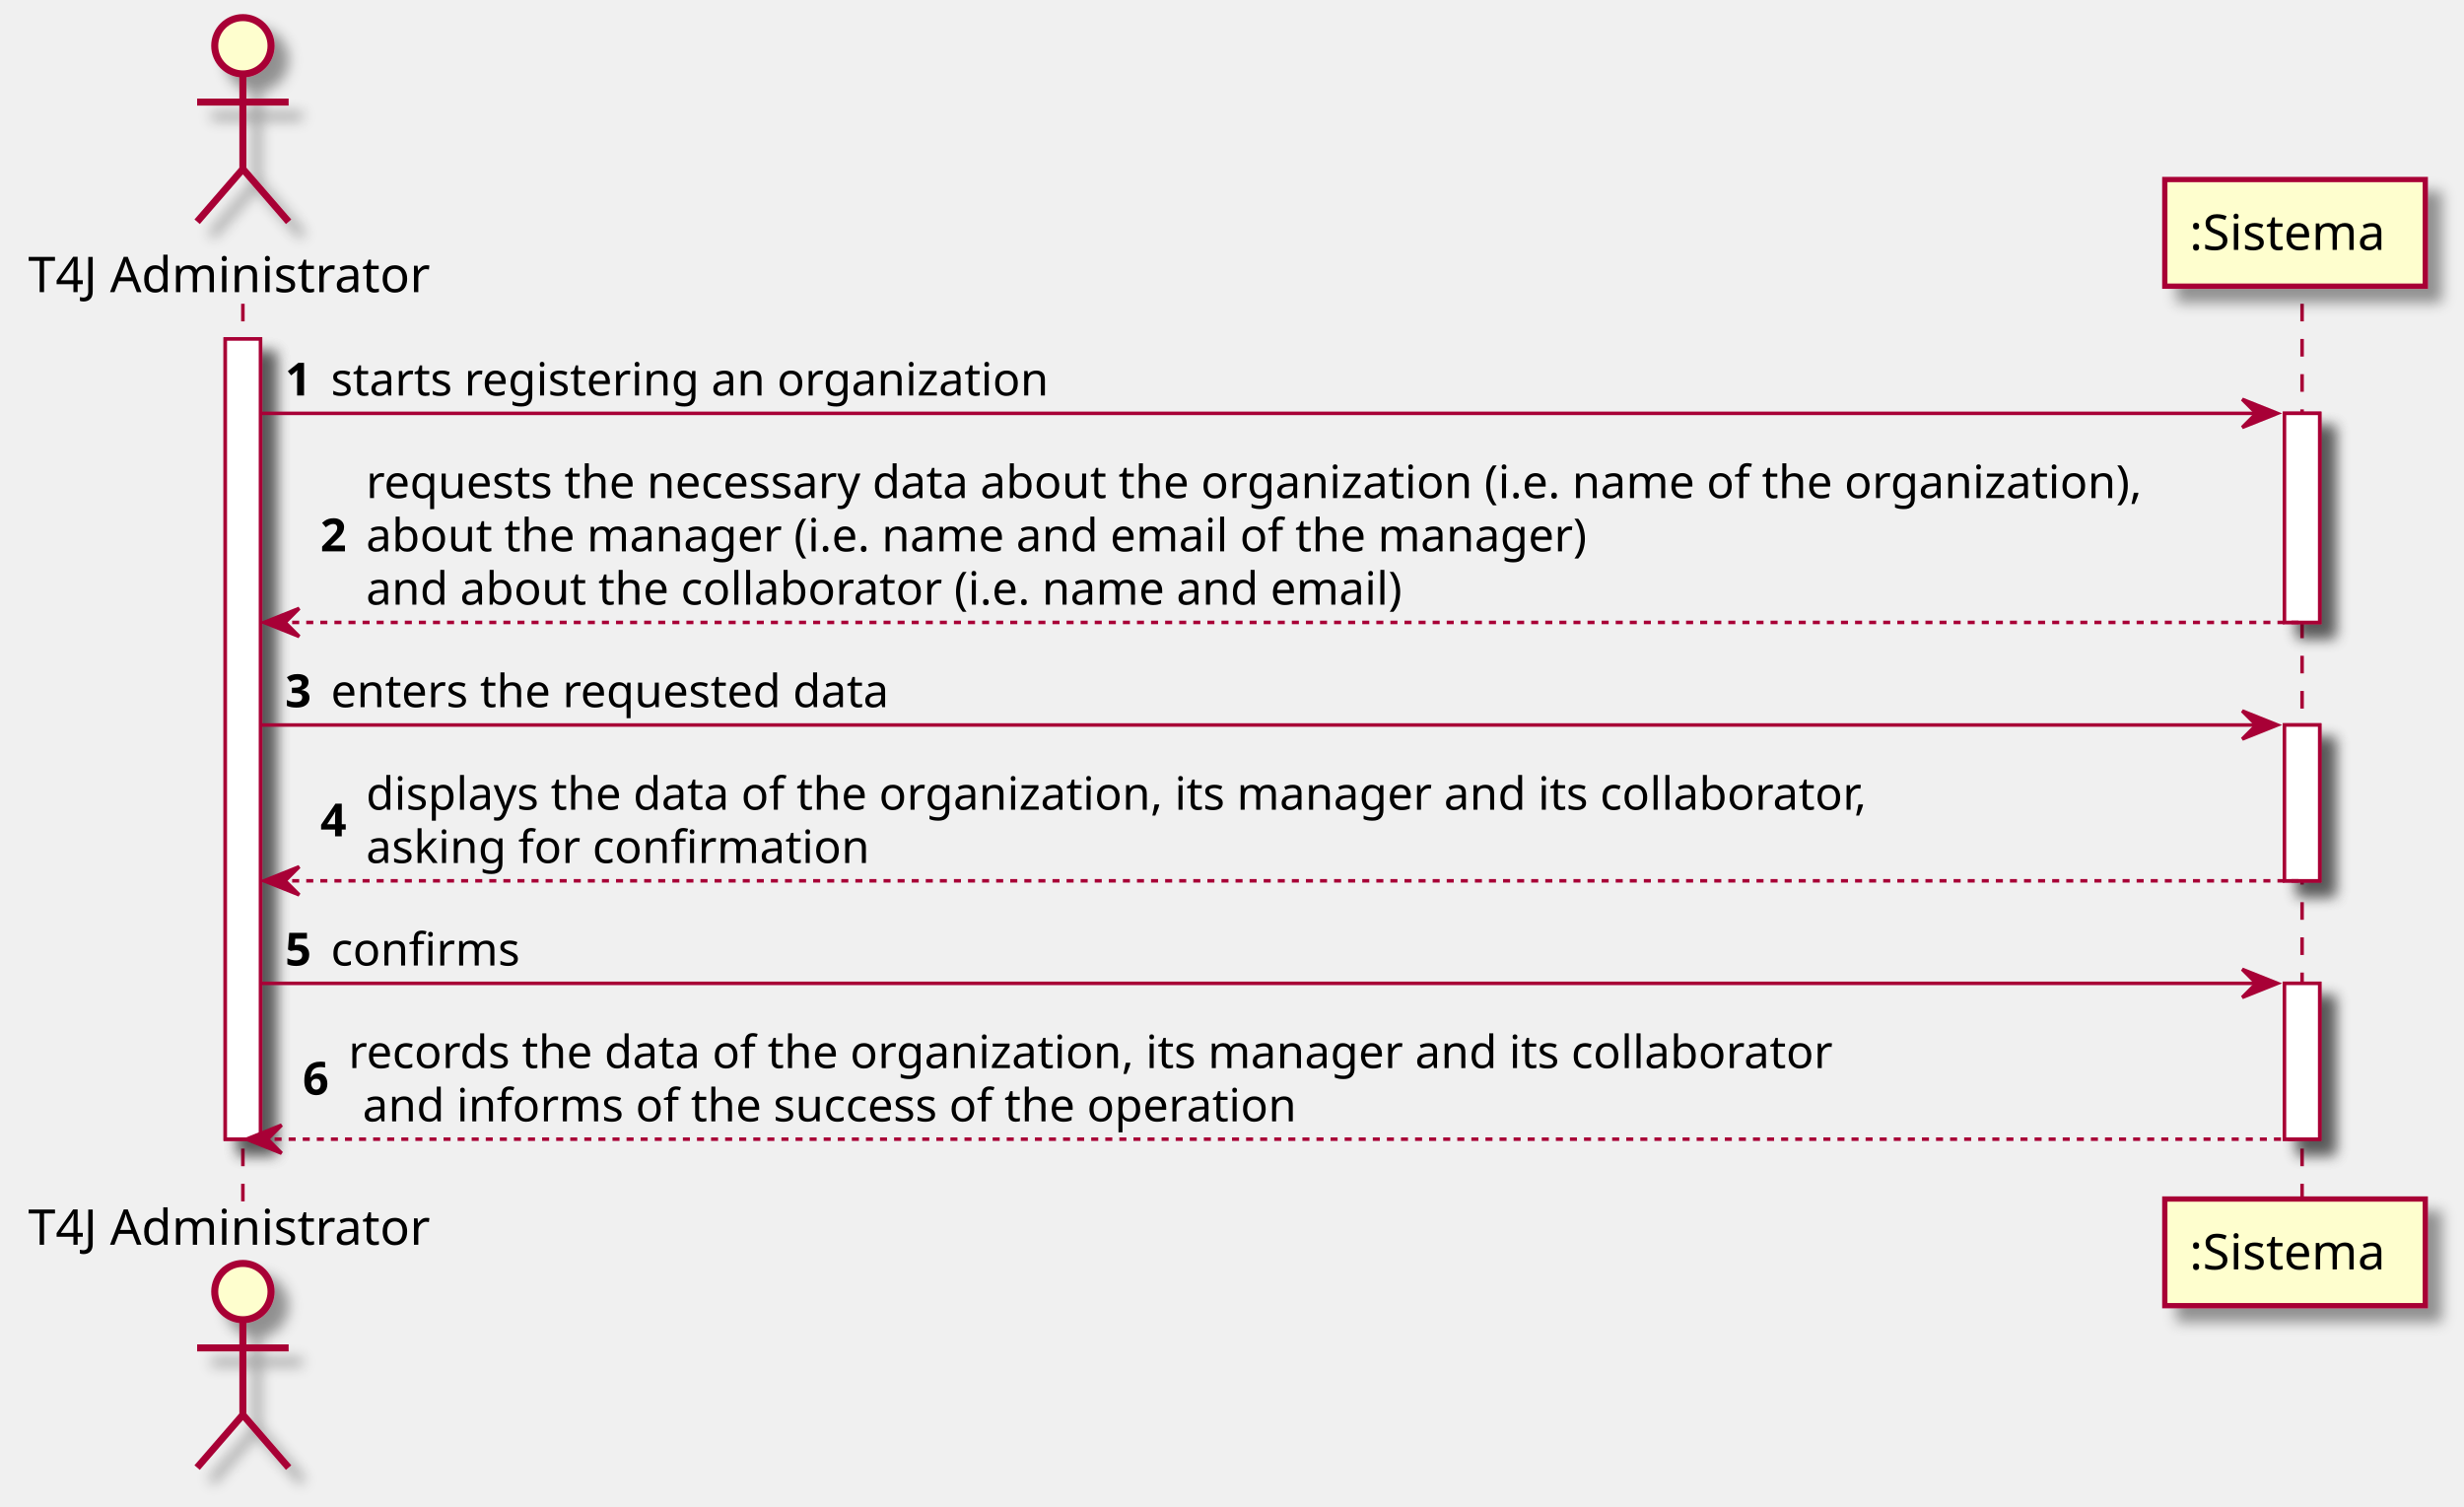
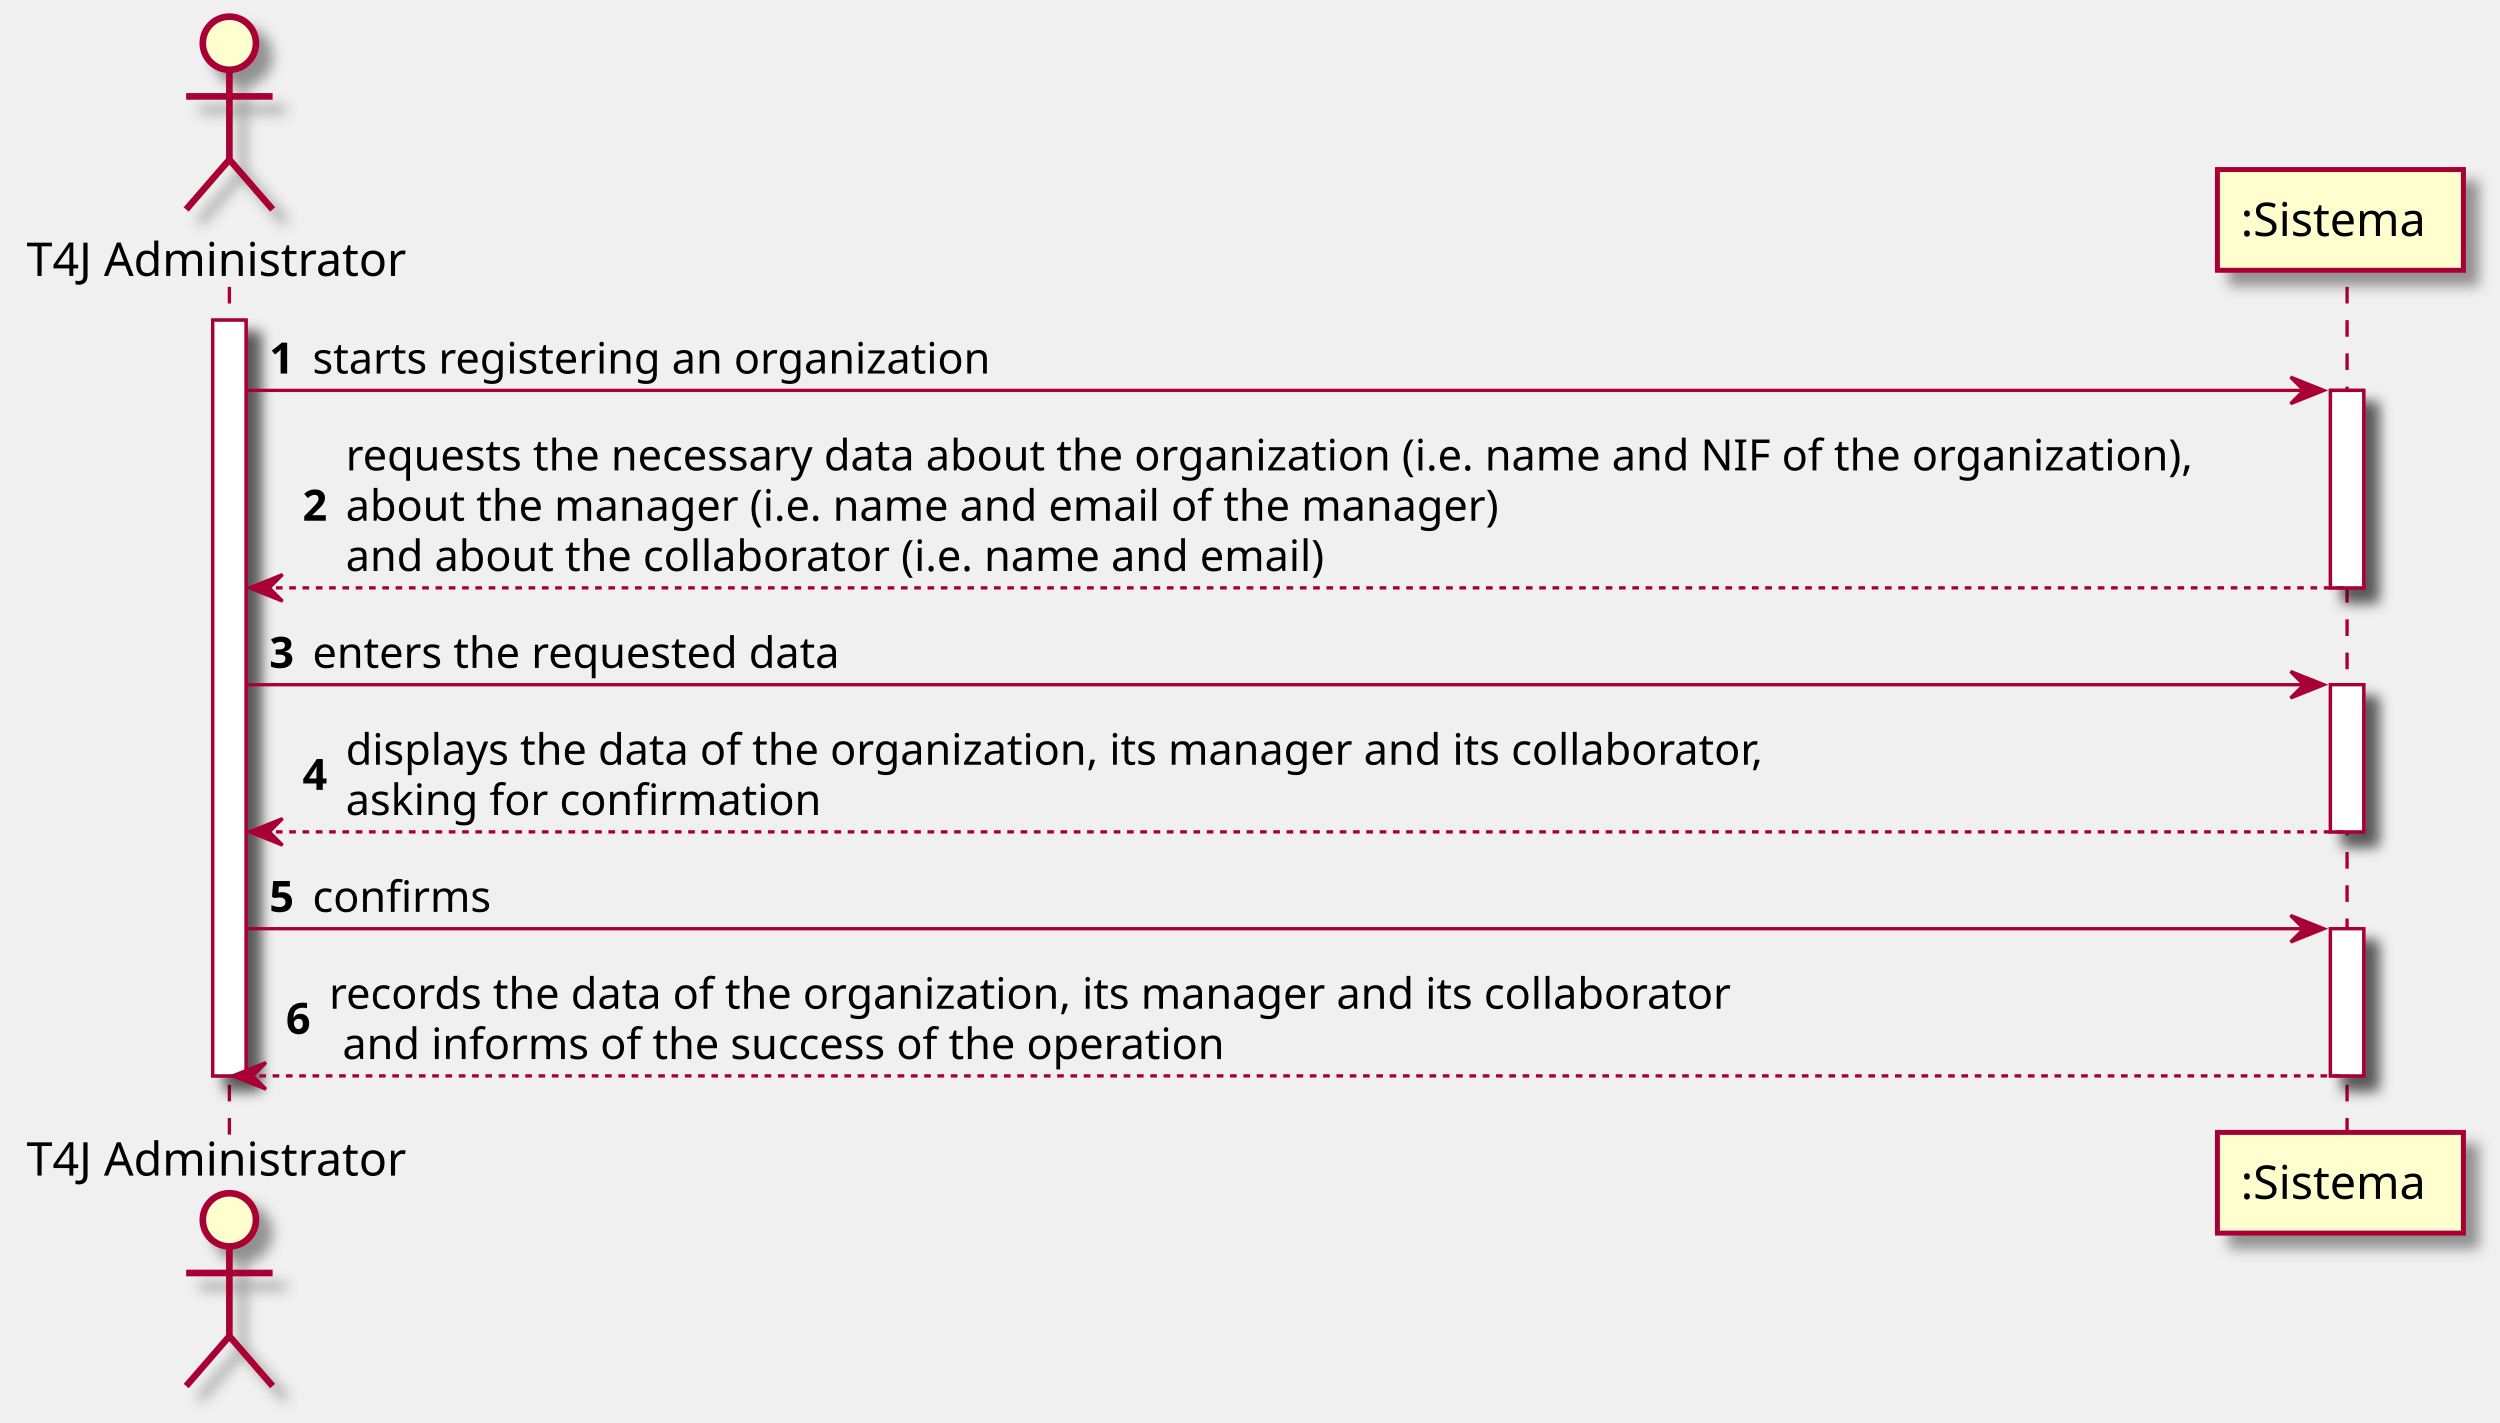
- <svg xmlns="http://www.w3.org/2000/svg" contentScriptType="application/ecmascript" contentStyleType="text/css" height="428px" preserveAspectRatio="none" style="width:700px;height:428px;" version="1.1" viewBox="0 0 700 428" width="700px" zoomAndPan="magnify">
+ <svg xmlns="http://www.w3.org/2000/svg" contentScriptType="application/ecmascript" contentStyleType="text/css" height="428px" preserveAspectRatio="none" style="width:752px;height:428px;" version="1.1" viewBox="0 0 752 428" width="752px" zoomAndPan="magnify">
  <defs>
-     <filter height="300%" id="f1das2ej6wo454" width="300%" x="-1" y="-1">
+     <filter height="300%" id="f1h876ftezts5i" width="300%" x="-1" y="-1">
      <feGaussianBlur result="blurOut" stdDeviation="2.0" />
      <feColorMatrix in="blurOut" result="blurOut2" type="matrix" values="0 0 0 0 0 0 0 0 0 0 0 0 0 0 0 0 0 0 .4 0" />
      <feOffset dx="4.0" dy="4.0" in="blurOut2" result="blurOut3" />
      <feBlend in="SourceGraphic" in2="blurOut3" mode="normal" />
    </filter>
  </defs>
  <g>
-     <rect fill="#FFFFFF" filter="url(#f1das2ej6wo454)" height="227.328" style="stroke: #A80036; stroke-width: 1.0;" width="10" x="64" y="96.297" />
-     <rect fill="#FFFFFF" filter="url(#f1das2ej6wo454)" height="59.398" style="stroke: #A80036; stroke-width: 1.0;" width="10" x="649" y="117.43" />
-     <rect fill="#FFFFFF" filter="url(#f1das2ej6wo454)" height="44.266" style="stroke: #A80036; stroke-width: 1.0;" width="10" x="649" y="205.961" />
-     <rect fill="#FFFFFF" filter="url(#f1das2ej6wo454)" height="44.266" style="stroke: #A80036; stroke-width: 1.0;" width="10" x="649" y="279.359" />
+     <rect fill="#FFFFFF" filter="url(#f1h876ftezts5i)" height="227.328" style="stroke: #A80036; stroke-width: 1.0;" width="10" x="64" y="96.297" />
+     <rect fill="#FFFFFF" filter="url(#f1h876ftezts5i)" height="59.398" style="stroke: #A80036; stroke-width: 1.0;" width="10" x="701" y="117.43" />
+     <rect fill="#FFFFFF" filter="url(#f1h876ftezts5i)" height="44.266" style="stroke: #A80036; stroke-width: 1.0;" width="10" x="701" y="205.961" />
+     <rect fill="#FFFFFF" filter="url(#f1h876ftezts5i)" height="44.266" style="stroke: #A80036; stroke-width: 1.0;" width="10" x="701" y="279.359" />
    <line style="stroke: #A80036; stroke-width: 1.0; stroke-dasharray: 5.0,5.0;" x1="69" x2="69" y1="86.297" y2="341.625" />
-     <line style="stroke: #A80036; stroke-width: 1.0; stroke-dasharray: 5.0,5.0;" x1="654" x2="654" y1="86.297" y2="341.625" />
+     <line style="stroke: #A80036; stroke-width: 1.0; stroke-dasharray: 5.0,5.0;" x1="706" x2="706" y1="86.297" y2="341.625" />
    <text fill="#000000" font-family="sans-serif" font-size="14" lengthAdjust="spacingAndGlyphs" textLength="116" x="8" y="82.995">T4J Administrator</text>
-     <ellipse cx="69" cy="13" fill="#FEFECE" filter="url(#f1das2ej6wo454)" rx="8" ry="8" style="stroke: #A80036; stroke-width: 2.0;" />
-     <path d="M69,21 L69,48 M56,29 L82,29 M69,48 L56,63 M69,48 L82,63 " fill="none" filter="url(#f1das2ej6wo454)" style="stroke: #A80036; stroke-width: 2.0;" />
+     <ellipse cx="69" cy="13" fill="#FEFECE" filter="url(#f1h876ftezts5i)" rx="8" ry="8" style="stroke: #A80036; stroke-width: 2.0;" />
+     <path d="M69,21 L69,48 M56,29 L82,29 M69,48 L56,63 M69,48 L82,63 " fill="none" filter="url(#f1h876ftezts5i)" style="stroke: #A80036; stroke-width: 2.0;" />
    <text fill="#000000" font-family="sans-serif" font-size="14" lengthAdjust="spacingAndGlyphs" textLength="116" x="8" y="353.62">T4J Administrator</text>
-     <ellipse cx="69" cy="366.922" fill="#FEFECE" filter="url(#f1das2ej6wo454)" rx="8" ry="8" style="stroke: #A80036; stroke-width: 2.0;" />
-     <path d="M69,374.922 L69,401.922 M56,382.922 L82,382.922 M69,401.922 L56,416.922 M69,401.922 L82,416.922 " fill="none" filter="url(#f1das2ej6wo454)" style="stroke: #A80036; stroke-width: 2.0;" />
-     <rect fill="#FEFECE" filter="url(#f1das2ej6wo454)" height="30.297" style="stroke: #A80036; stroke-width: 1.5;" width="74" x="615" y="51" />
-     <text fill="#000000" font-family="sans-serif" font-size="14" lengthAdjust="spacingAndGlyphs" textLength="60" x="622" y="70.995">:Sistema</text>
-     <rect fill="#FEFECE" filter="url(#f1das2ej6wo454)" height="30.297" style="stroke: #A80036; stroke-width: 1.5;" width="74" x="615" y="340.625" />
-     <text fill="#000000" font-family="sans-serif" font-size="14" lengthAdjust="spacingAndGlyphs" textLength="60" x="622" y="360.62">:Sistema</text>
-     <rect fill="#FFFFFF" filter="url(#f1das2ej6wo454)" height="227.328" style="stroke: #A80036; stroke-width: 1.0;" width="10" x="64" y="96.297" />
-     <rect fill="#FFFFFF" filter="url(#f1das2ej6wo454)" height="59.398" style="stroke: #A80036; stroke-width: 1.0;" width="10" x="649" y="117.43" />
-     <rect fill="#FFFFFF" filter="url(#f1das2ej6wo454)" height="44.266" style="stroke: #A80036; stroke-width: 1.0;" width="10" x="649" y="205.961" />
-     <rect fill="#FFFFFF" filter="url(#f1das2ej6wo454)" height="44.266" style="stroke: #A80036; stroke-width: 1.0;" width="10" x="649" y="279.359" />
-     <polygon fill="#A80036" points="637,113.43,647,117.43,637,121.43,641,117.43" style="stroke: #A80036; stroke-width: 1.0;" />
-     <line style="stroke: #A80036; stroke-width: 1.0;" x1="74" x2="643" y1="117.43" y2="117.43" />
+     <ellipse cx="69" cy="366.922" fill="#FEFECE" filter="url(#f1h876ftezts5i)" rx="8" ry="8" style="stroke: #A80036; stroke-width: 2.0;" />
+     <path d="M69,374.922 L69,401.922 M56,382.922 L82,382.922 M69,401.922 L56,416.922 M69,401.922 L82,416.922 " fill="none" filter="url(#f1h876ftezts5i)" style="stroke: #A80036; stroke-width: 2.0;" />
+     <rect fill="#FEFECE" filter="url(#f1h876ftezts5i)" height="30.297" style="stroke: #A80036; stroke-width: 1.5;" width="74" x="667" y="51" />
+     <text fill="#000000" font-family="sans-serif" font-size="14" lengthAdjust="spacingAndGlyphs" textLength="60" x="674" y="70.995">:Sistema</text>
+     <rect fill="#FEFECE" filter="url(#f1h876ftezts5i)" height="30.297" style="stroke: #A80036; stroke-width: 1.5;" width="74" x="667" y="340.625" />
+     <text fill="#000000" font-family="sans-serif" font-size="14" lengthAdjust="spacingAndGlyphs" textLength="60" x="674" y="360.62">:Sistema</text>
+     <rect fill="#FFFFFF" filter="url(#f1h876ftezts5i)" height="227.328" style="stroke: #A80036; stroke-width: 1.0;" width="10" x="64" y="96.297" />
+     <rect fill="#FFFFFF" filter="url(#f1h876ftezts5i)" height="59.398" style="stroke: #A80036; stroke-width: 1.0;" width="10" x="701" y="117.43" />
+     <rect fill="#FFFFFF" filter="url(#f1h876ftezts5i)" height="44.266" style="stroke: #A80036; stroke-width: 1.0;" width="10" x="701" y="205.961" />
+     <rect fill="#FFFFFF" filter="url(#f1h876ftezts5i)" height="44.266" style="stroke: #A80036; stroke-width: 1.0;" width="10" x="701" y="279.359" />
+     <polygon fill="#A80036" points="689,113.43,699,117.43,689,121.43,693,117.43" style="stroke: #A80036; stroke-width: 1.0;" />
+     <line style="stroke: #A80036; stroke-width: 1.0;" x1="74" x2="695" y1="117.43" y2="117.43" />
    <text fill="#000000" font-family="sans-serif" font-size="13" font-weight="bold" lengthAdjust="spacingAndGlyphs" textLength="9" x="81" y="112.364">1</text>
    <text fill="#000000" font-family="sans-serif" font-size="13" lengthAdjust="spacingAndGlyphs" textLength="212" x="94" y="112.364">starts registering an organization</text>
    <polygon fill="#A80036" points="85,172.828,75,176.828,85,180.828,81,176.828" style="stroke: #A80036; stroke-width: 1.0;" />
-     <line style="stroke: #A80036; stroke-width: 1.0; stroke-dasharray: 2.0,2.0;" x1="79" x2="653" y1="176.828" y2="176.828" />
+     <line style="stroke: #A80036; stroke-width: 1.0; stroke-dasharray: 2.0,2.0;" x1="79" x2="705" y1="176.828" y2="176.828" />
    <text fill="#000000" font-family="sans-serif" font-size="13" font-weight="bold" lengthAdjust="spacingAndGlyphs" textLength="9" x="91" y="156.629">2</text>
-     <text fill="#000000" font-family="sans-serif" font-size="13" lengthAdjust="spacingAndGlyphs" textLength="534" x="104" y="141.497">requests the necessary data about the organization (i.e. name of the organization),</text>
+     <text fill="#000000" font-family="sans-serif" font-size="13" lengthAdjust="spacingAndGlyphs" textLength="586" x="104" y="141.497">requests the necessary data about the organization (i.e. name and NIF of the organization),</text>
    <text fill="#000000" font-family="sans-serif" font-size="13" lengthAdjust="spacingAndGlyphs" textLength="368" x="104" y="156.629">about the manager (i.e. name and email of the manager)</text>
    <text fill="#000000" font-family="sans-serif" font-size="13" lengthAdjust="spacingAndGlyphs" textLength="311" x="104" y="171.762">and about the collaborator (i.e. name and email)</text>
-     <polygon fill="#A80036" points="637,201.961,647,205.961,637,209.961,641,205.961" style="stroke: #A80036; stroke-width: 1.0;" />
-     <line style="stroke: #A80036; stroke-width: 1.0;" x1="74" x2="643" y1="205.961" y2="205.961" />
+     <polygon fill="#A80036" points="689,201.961,699,205.961,689,209.961,693,205.961" style="stroke: #A80036; stroke-width: 1.0;" />
+     <line style="stroke: #A80036; stroke-width: 1.0;" x1="74" x2="695" y1="205.961" y2="205.961" />
    <text fill="#000000" font-family="sans-serif" font-size="13" font-weight="bold" lengthAdjust="spacingAndGlyphs" textLength="9" x="81" y="200.895">3</text>
    <text fill="#000000" font-family="sans-serif" font-size="13" lengthAdjust="spacingAndGlyphs" textLength="168" x="94" y="200.895">enters the requested data</text>
    <polygon fill="#A80036" points="85,246.227,75,250.227,85,254.227,81,250.227" style="stroke: #A80036; stroke-width: 1.0;" />
-     <line style="stroke: #A80036; stroke-width: 1.0; stroke-dasharray: 2.0,2.0;" x1="79" x2="653" y1="250.227" y2="250.227" />
+     <line style="stroke: #A80036; stroke-width: 1.0; stroke-dasharray: 2.0,2.0;" x1="79" x2="705" y1="250.227" y2="250.227" />
    <text fill="#000000" font-family="sans-serif" font-size="13" font-weight="bold" lengthAdjust="spacingAndGlyphs" textLength="9" x="91" y="237.594">4</text>
    <text fill="#000000" font-family="sans-serif" font-size="13" lengthAdjust="spacingAndGlyphs" textLength="449" x="104" y="230.028">displays the data of the organization, its manager and its collaborator,</text>
    <text fill="#000000" font-family="sans-serif" font-size="13" lengthAdjust="spacingAndGlyphs" textLength="146" x="104" y="245.161">asking for confirmation</text>
-     <polygon fill="#A80036" points="637,275.359,647,279.359,637,283.359,641,279.359" style="stroke: #A80036; stroke-width: 1.0;" />
-     <line style="stroke: #A80036; stroke-width: 1.0;" x1="74" x2="643" y1="279.359" y2="279.359" />
+     <polygon fill="#A80036" points="689,275.359,699,279.359,689,283.359,693,279.359" style="stroke: #A80036; stroke-width: 1.0;" />
+     <line style="stroke: #A80036; stroke-width: 1.0;" x1="74" x2="695" y1="279.359" y2="279.359" />
    <text fill="#000000" font-family="sans-serif" font-size="13" font-weight="bold" lengthAdjust="spacingAndGlyphs" textLength="9" x="81" y="274.293">5</text>
    <text fill="#000000" font-family="sans-serif" font-size="13" lengthAdjust="spacingAndGlyphs" textLength="55" x="94" y="274.293">confirms</text>
    <polygon fill="#A80036" points="80,319.625,70,323.625,80,327.625,76,323.625" style="stroke: #A80036; stroke-width: 1.0;" />
-     <line style="stroke: #A80036; stroke-width: 1.0; stroke-dasharray: 2.0,2.0;" x1="74" x2="653" y1="323.625" y2="323.625" />
+     <line style="stroke: #A80036; stroke-width: 1.0; stroke-dasharray: 2.0,2.0;" x1="74" x2="705" y1="323.625" y2="323.625" />
    <text fill="#000000" font-family="sans-serif" font-size="13" font-weight="bold" lengthAdjust="spacingAndGlyphs" textLength="9" x="86" y="310.993">6</text>
    <text fill="#000000" font-family="sans-serif" font-size="13" lengthAdjust="spacingAndGlyphs" textLength="442" x="99" y="303.426">records the data of the organization, its manager and its collaborator</text>
    <text fill="#000000" font-family="sans-serif" font-size="13" lengthAdjust="spacingAndGlyphs" textLength="278" x="103" y="318.559">and informs of the success of the operation</text>
  </g>
</svg>
